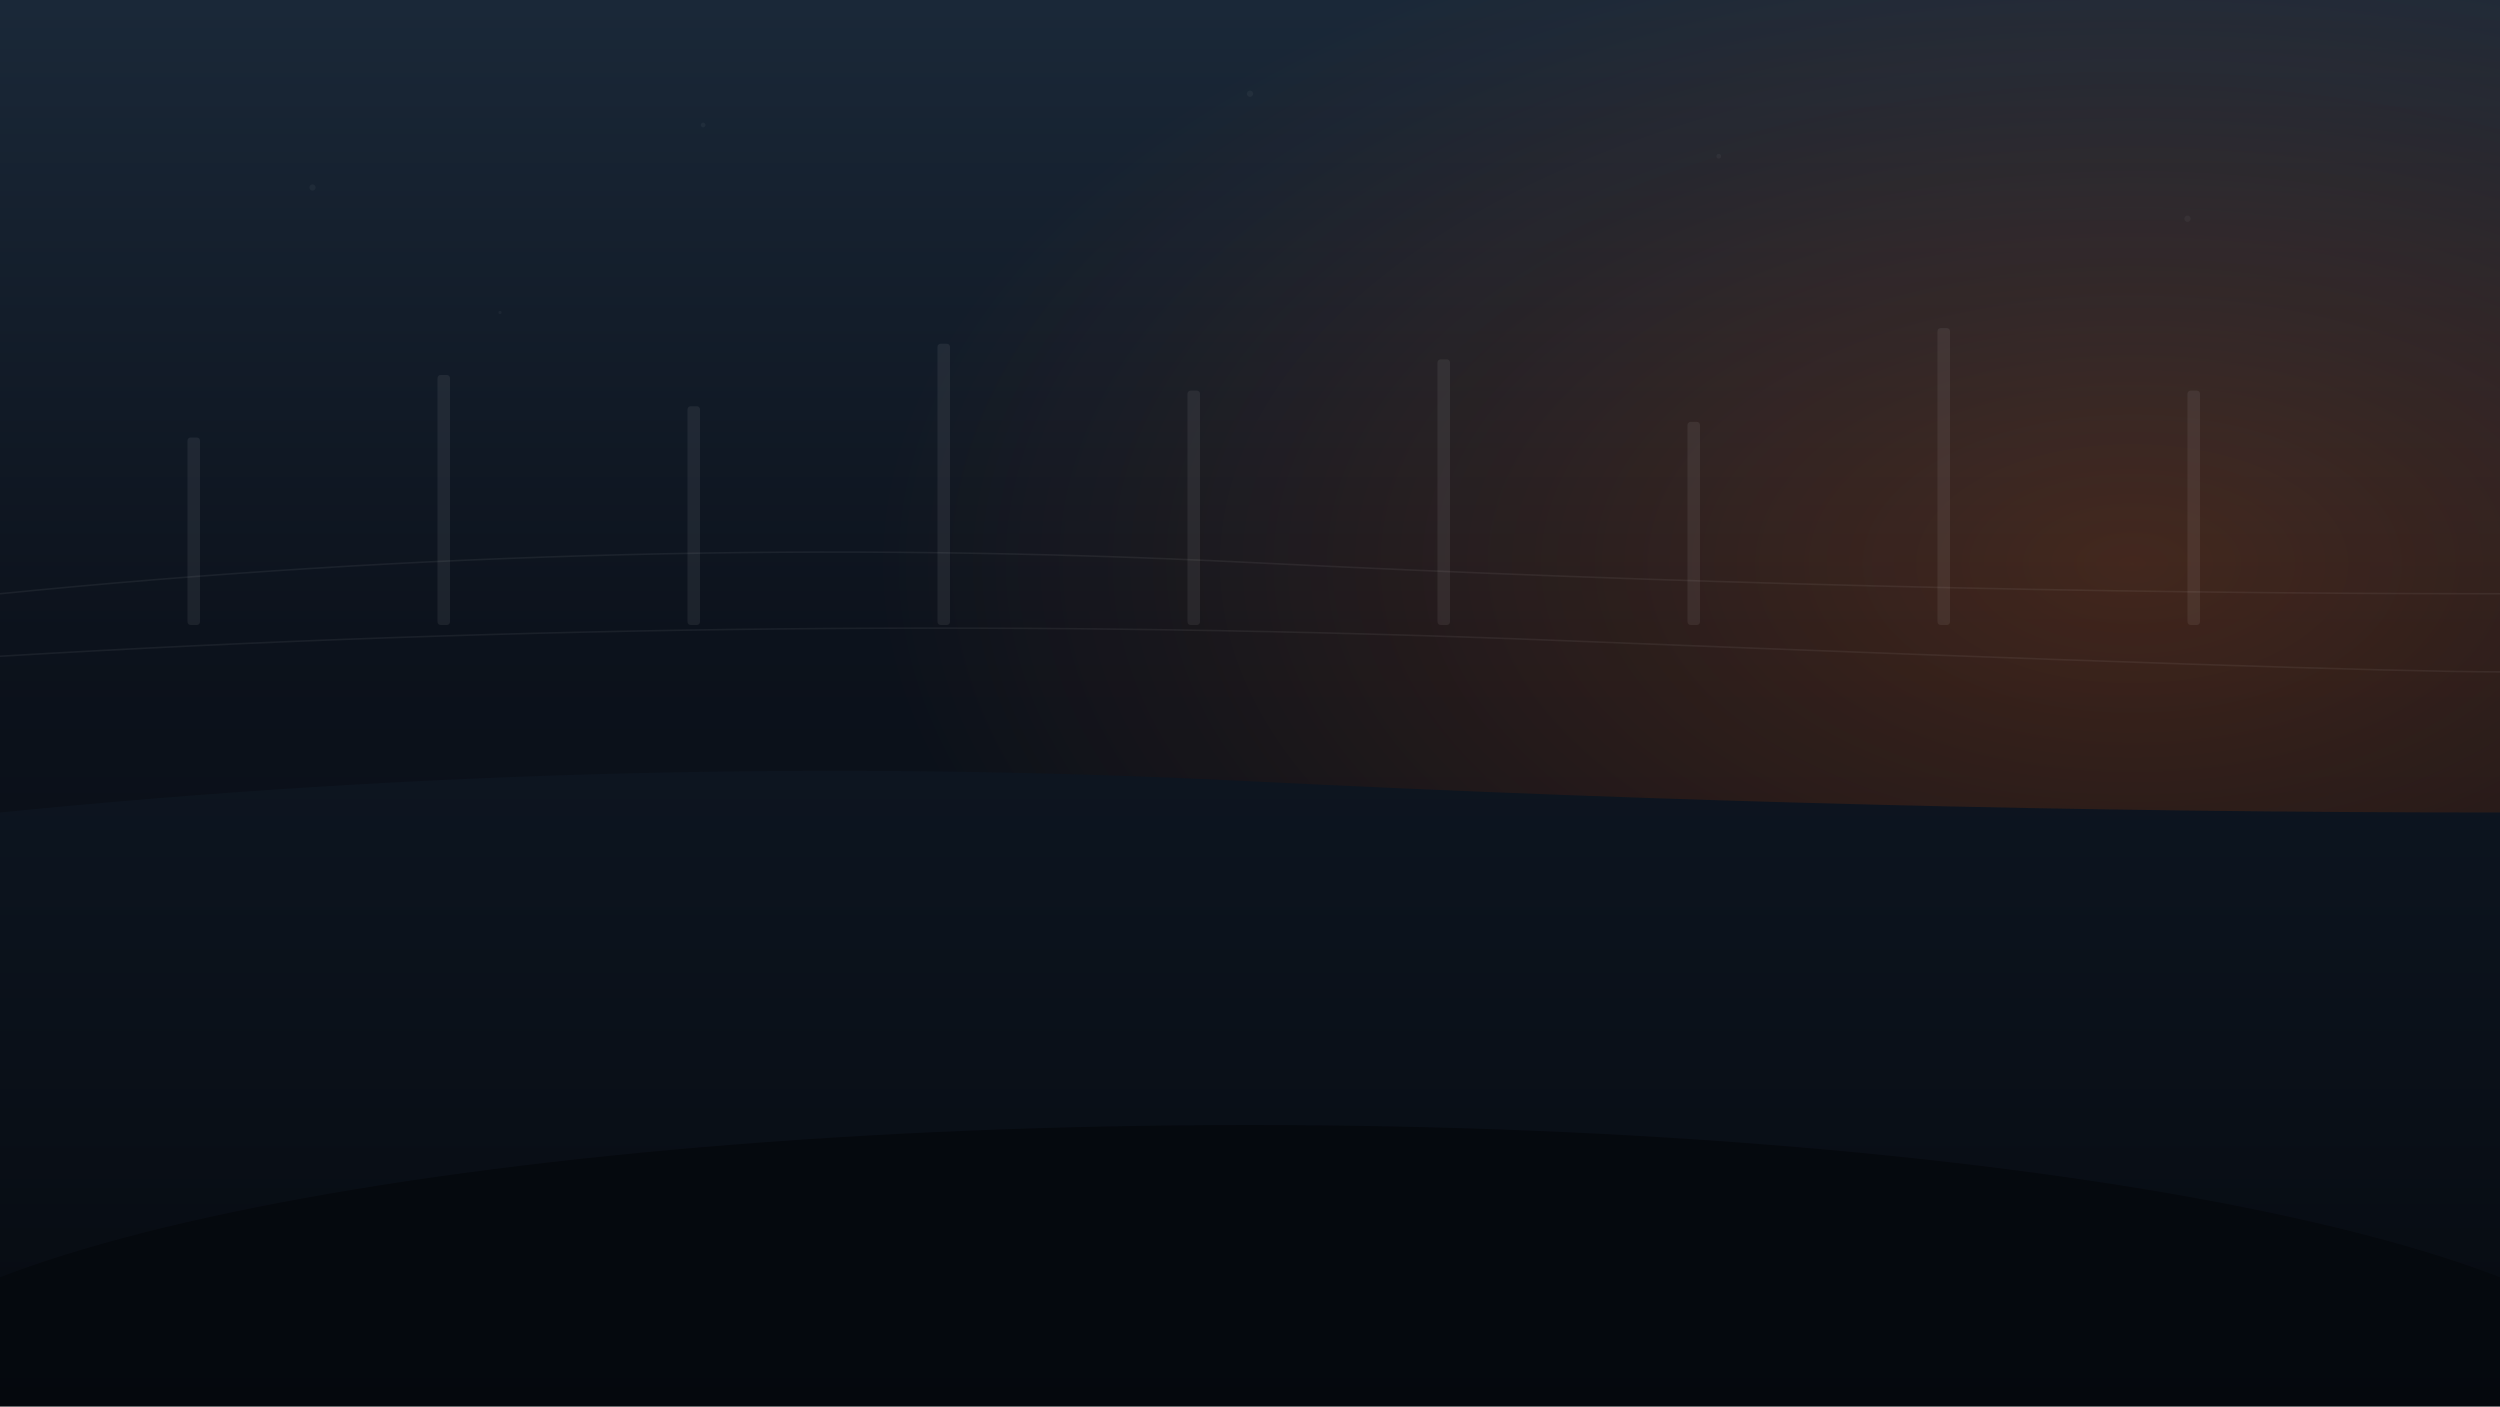
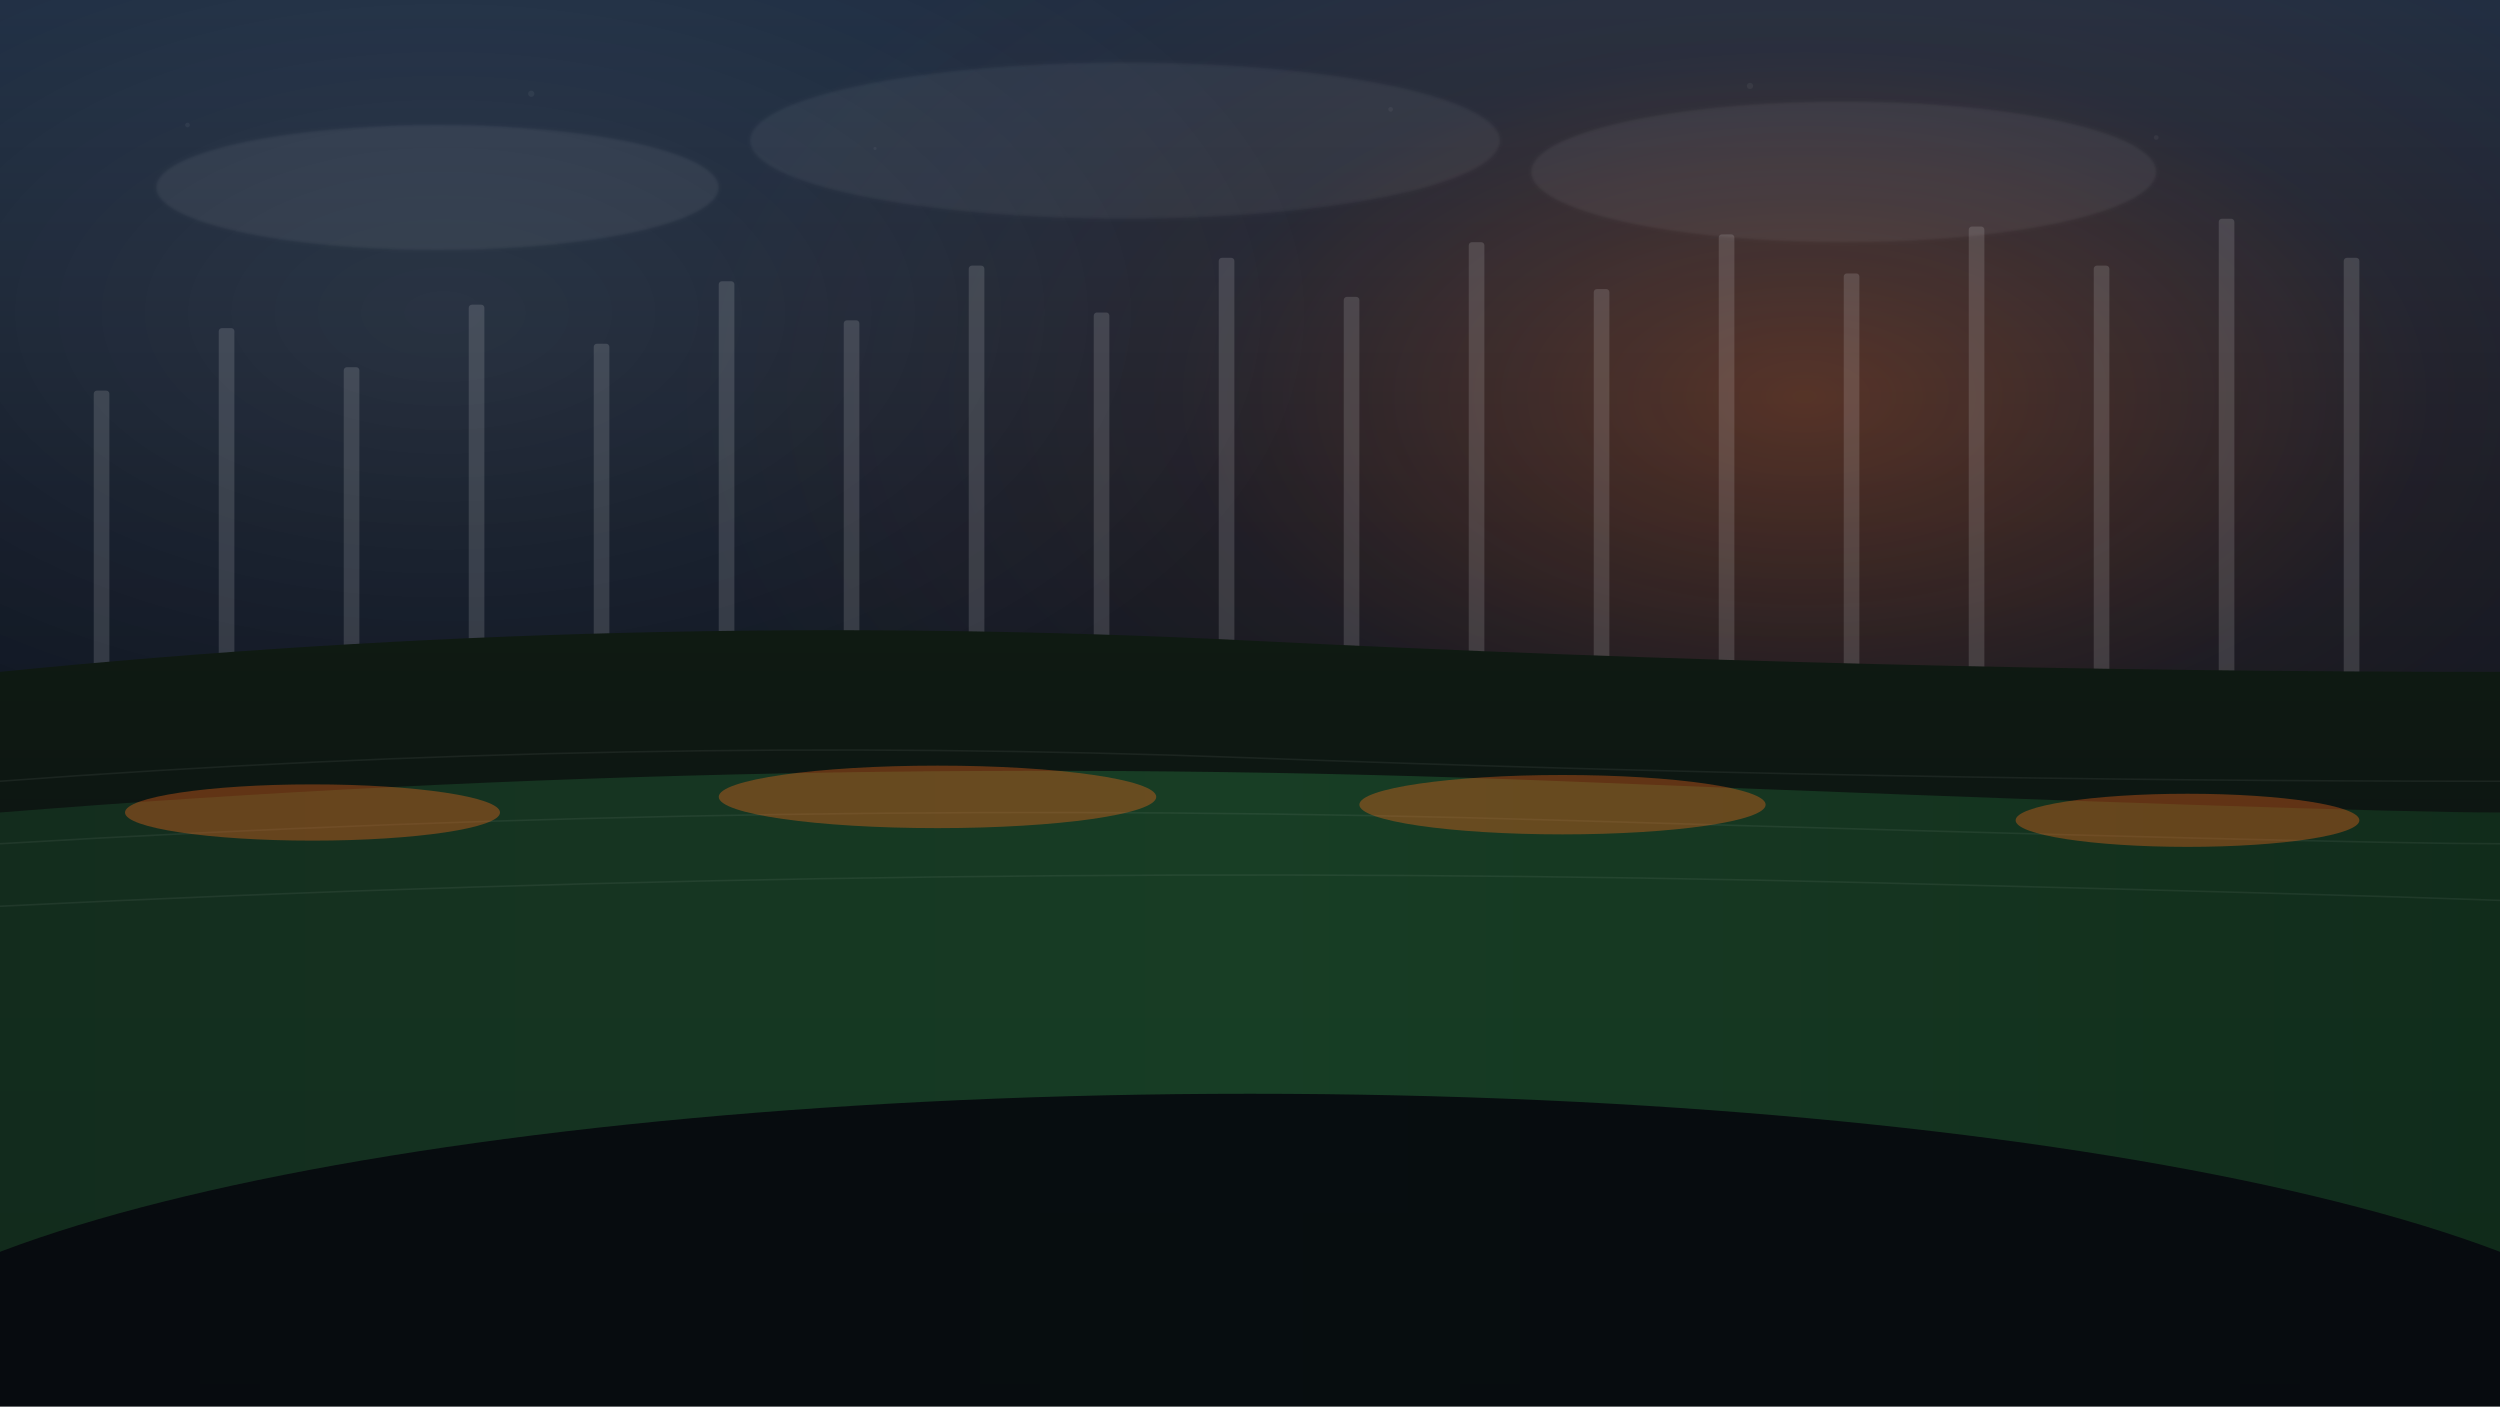
<svg xmlns="http://www.w3.org/2000/svg" viewBox="0 0 1600 900" preserveAspectRatio="xMidYMid slice" aria-hidden="true">
  <defs>
    <linearGradient id="sky" x1="0%" y1="0%" x2="0%" y2="100%">
-       <stop offset="0%" stop-color="#1a2838" />
-       <stop offset="45%" stop-color="#0c121c" />
+       <stop offset="0%" stop-color="#1e2d42" />
+       <stop offset="35%" stop-color="#121a28" />
      <stop offset="100%" stop-color="#060a10" />
    </linearGradient>
-     <radialGradient id="glow" cx="85%" cy="40%" r="50%">
-       <stop offset="0%" stop-color="#ff6b1a" stop-opacity="0.22" />
+     <radialGradient id="spot-main" cx="72%" cy="28%" r="45%">
+       <stop offset="0%" stop-color="#ff6b1a" stop-opacity="0.28" />
+       <stop offset="55%" stop-color="#ff6b1a" stop-opacity="0.06" />
      <stop offset="100%" stop-color="#ff6b1a" stop-opacity="0" />
    </radialGradient>
+     <radialGradient id="spot-left" cx="18%" cy="22%" r="35%">
+       <stop offset="0%" stop-color="#ffffff" stop-opacity="0.08" />
+       <stop offset="100%" stop-color="#ffffff" stop-opacity="0" />
+     </radialGradient>
    <linearGradient id="field" x1="0%" y1="0%" x2="0%" y2="100%">
-       <stop offset="0%" stop-color="#0d1520" />
+       <stop offset="0%" stop-color="#0f1a12" />
      <stop offset="100%" stop-color="#060a10" />
    </linearGradient>
+     <linearGradient id="turf" x1="0%" y1="0%" x2="100%" y2="0%">
+       <stop offset="0%" stop-color="#14301f" />
+       <stop offset="50%" stop-color="#1a4528" />
+       <stop offset="100%" stop-color="#12301c" />
+     </linearGradient>
+     <filter id="blur-far" x="-20%" y="-20%" width="140%" height="140%">
+       <feGaussianBlur stdDeviation="1.2" />
+     </filter>
  </defs>
  <rect width="1600" height="900" fill="url(#sky)" />
-   <rect width="1600" height="900" fill="url(#glow)" />
-   <g fill="#ffffff" opacity="0.04">
-     <circle cx="200" cy="120" r="2" />
-     <circle cx="450" cy="80" r="1.5" />
-     <circle cx="800" cy="60" r="2" />
-     <circle cx="1100" cy="100" r="1.5" />
-     <circle cx="1400" cy="140" r="2" />
-     <circle cx="320" cy="200" r="1" />
+   <rect width="1600" height="900" fill="url(#spot-main)" />
+   <rect width="1600" height="900" fill="url(#spot-left)" />
+   <g opacity="0.55" filter="url(#blur-far)">
+     <ellipse cx="280" cy="120" rx="180" ry="40" fill="#ffffff" opacity="0.12" />
+     <ellipse cx="720" cy="90" rx="240" ry="50" fill="#ffffff" opacity="0.1" />
+     <ellipse cx="1180" cy="110" rx="200" ry="45" fill="#ffffff" opacity="0.11" />
  </g>
+   <g fill="#ffffff" opacity="0.05">
+     <circle cx="120" cy="80" r="1.5" />
+     <circle cx="340" cy="60" r="2" />
+     <circle cx="560" cy="95" r="1" />
+     <circle cx="890" cy="70" r="1.5" />
+     <circle cx="1120" cy="55" r="2" />
+     <circle cx="1380" cy="88" r="1.5" />
+   </g>
+   <g opacity="0.14">
+     <rect x="60" y="250" width="10" height="200" rx="2" fill="#fff" />
+     <rect x="140" y="210" width="10" height="240" rx="2" fill="#fff" />
+     <rect x="220" y="235" width="10" height="215" rx="2" fill="#fff" />
+     <rect x="300" y="195" width="10" height="255" rx="2" fill="#fff" />
+     <rect x="380" y="220" width="10" height="230" rx="2" fill="#fff" />
+     <rect x="460" y="180" width="10" height="270" rx="2" fill="#fff" />
+     <rect x="540" y="205" width="10" height="245" rx="2" fill="#fff" />
+     <rect x="620" y="170" width="10" height="280" rx="2" fill="#fff" />
+     <rect x="700" y="200" width="10" height="250" rx="2" fill="#fff" />
+     <rect x="780" y="165" width="10" height="285" rx="2" fill="#fff" />
+     <rect x="860" y="190" width="10" height="260" rx="2" fill="#fff" />
+     <rect x="940" y="155" width="10" height="295" rx="2" fill="#fff" />
+     <rect x="1020" y="185" width="10" height="265" rx="2" fill="#fff" />
+     <rect x="1100" y="150" width="10" height="300" rx="2" fill="#fff" />
+     <rect x="1180" y="175" width="10" height="275" rx="2" fill="#fff" />
+     <rect x="1260" y="145" width="10" height="305" rx="2" fill="#fff" />
+     <rect x="1340" y="170" width="10" height="280" rx="2" fill="#fff" />
+     <rect x="1420" y="140" width="10" height="310" rx="2" fill="#fff" />
+     <rect x="1500" y="165" width="10" height="285" rx="2" fill="#fff" />
+   </g>
+   <path d="M0 430 Q400 390 800 410 T1600 430 L1600 900 L0 900 Z" fill="url(#field)" />
+   <path d="M0 520 Q500 480 1000 500 T1600 520 L1600 900 L0 900 Z" fill="url(#turf)" opacity="0.85" />
+   <ellipse cx="800" cy="900" rx="920" ry="200" fill="#05080d" opacity="0.9" />
  <g stroke="#ffffff" stroke-opacity="0.06" fill="none" stroke-width="1">
-     <path d="M0 380 Q400 340 800 360 T1600 380" />
-     <path d="M0 420 Q500 390 1000 410 T1600 430" />
+     <path d="M0 500 Q400 470 800 485 T1600 500" />
+     <path d="M0 540 Q500 510 1000 525 T1600 540" />
+     <path d="M0 580 Q600 550 1200 565 T1600 580" />
  </g>
-   <g fill="#ffffff" opacity="0.07">
-     <rect x="120" y="280" width="8" height="120" rx="2" />
-     <rect x="280" y="240" width="8" height="160" rx="2" />
-     <rect x="440" y="260" width="8" height="140" rx="2" />
-     <rect x="600" y="220" width="8" height="180" rx="2" />
-     <rect x="760" y="250" width="8" height="150" rx="2" />
-     <rect x="920" y="230" width="8" height="170" rx="2" />
-     <rect x="1080" y="270" width="8" height="130" rx="2" />
-     <rect x="1240" y="210" width="8" height="190" rx="2" />
-     <rect x="1400" y="250" width="8" height="150" rx="2" />
+   <g opacity="0.35">
+     <ellipse cx="200" cy="520" rx="120" ry="18" fill="#ff6b1a" />
+     <ellipse cx="600" cy="510" rx="140" ry="20" fill="#ff6b1a" />
+     <ellipse cx="1000" cy="515" rx="130" ry="19" fill="#ff6b1a" />
+     <ellipse cx="1400" cy="525" rx="110" ry="17" fill="#ff6b1a" />
  </g>
-   <path d="M0 520 Q400 480 800 500 T1600 520 L1600 900 L0 900 Z" fill="url(#field)" />
-   <ellipse cx="800" cy="900" rx="900" ry="180" fill="#05080d" opacity="0.85" />
</svg>
